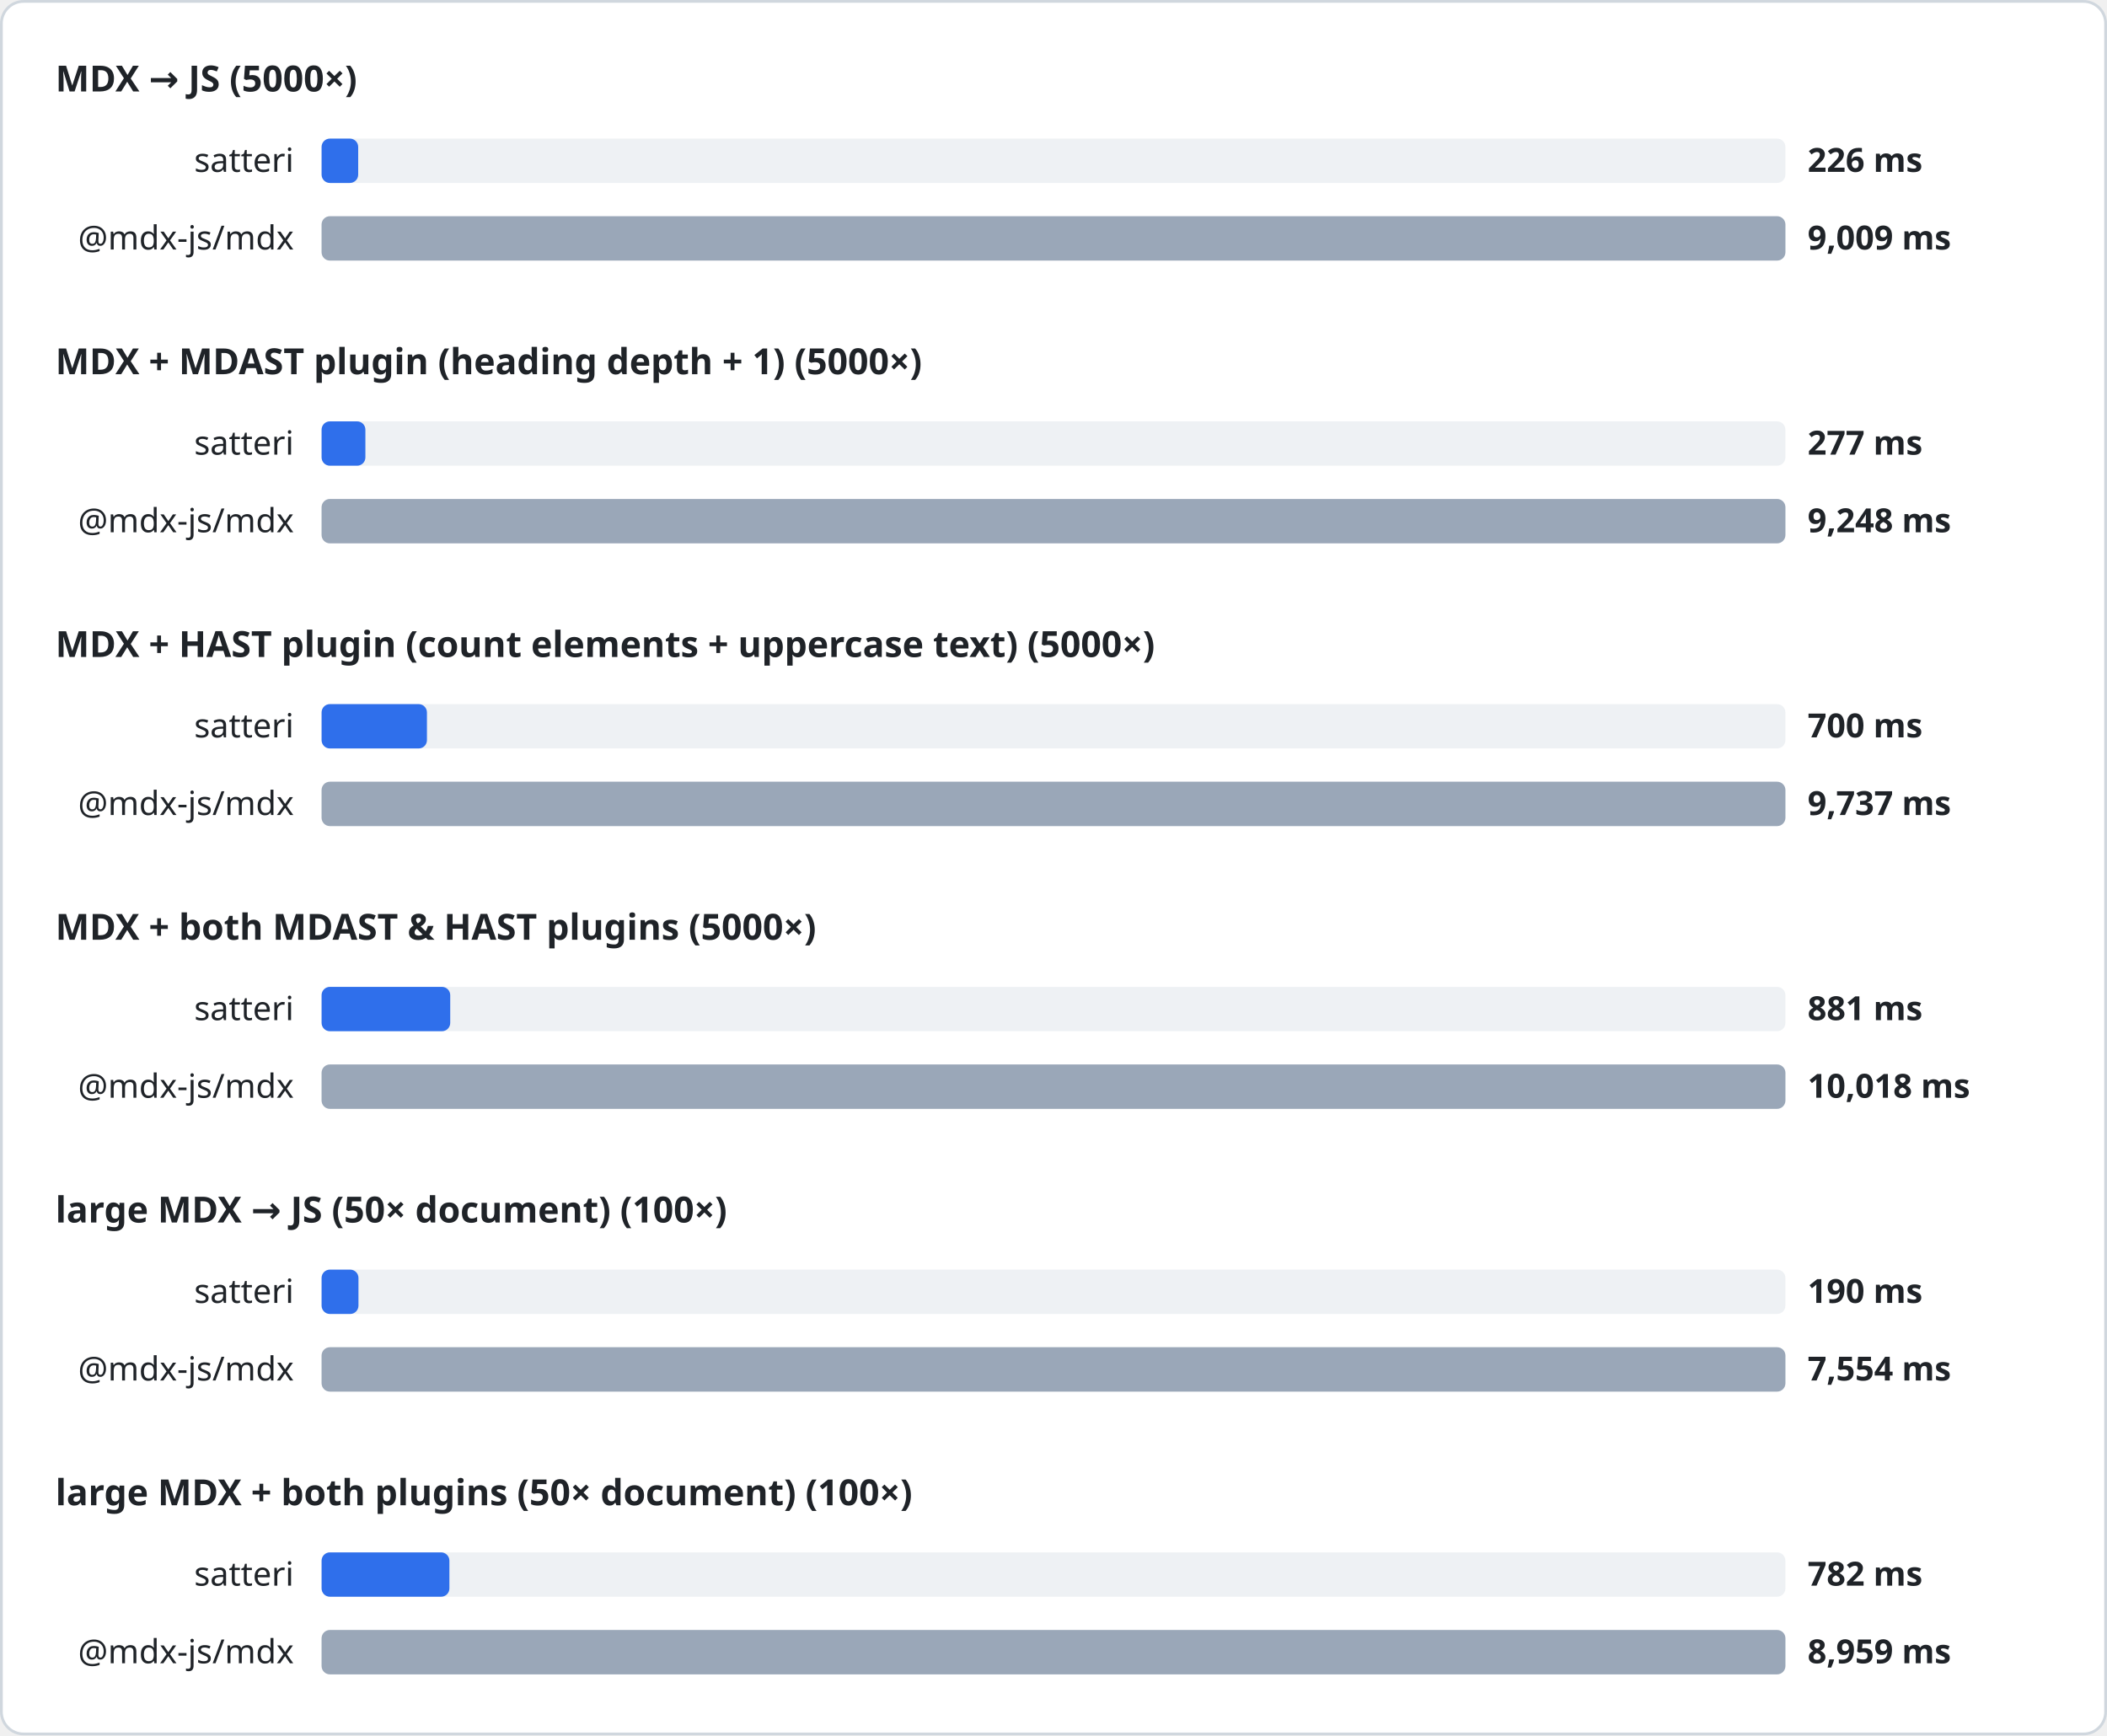
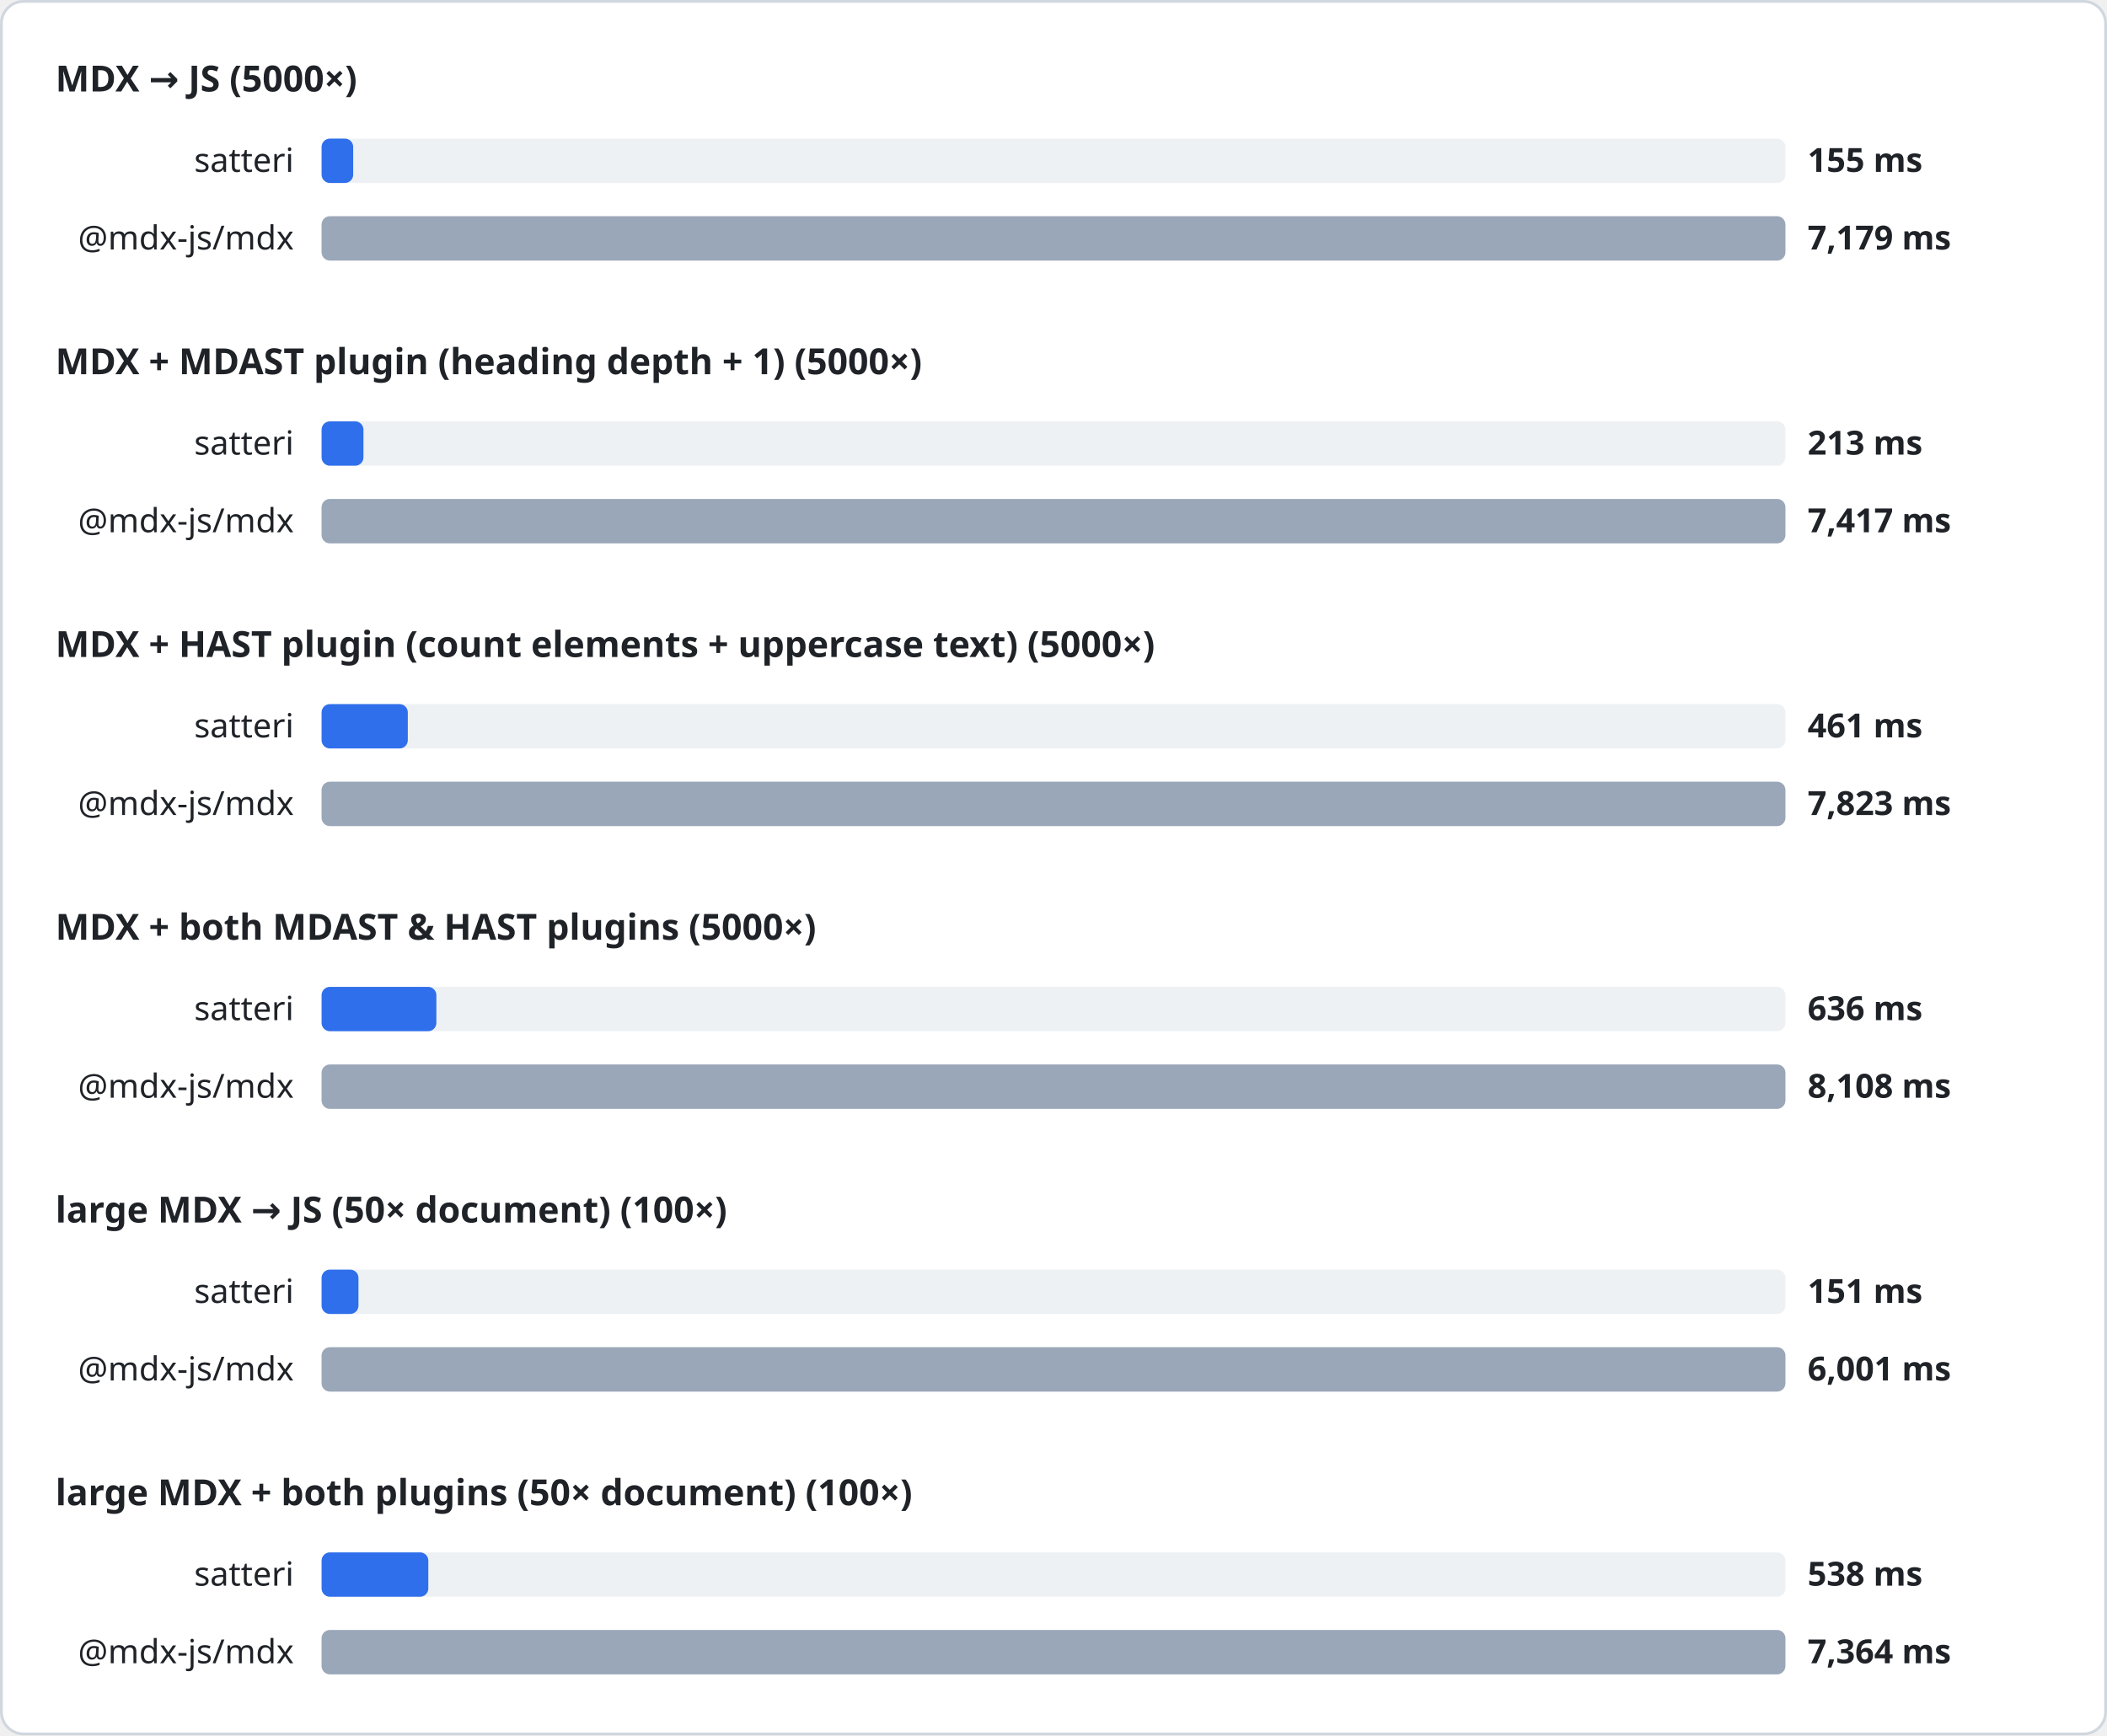
<svg xmlns="http://www.w3.org/2000/svg" width="760" height="626" viewBox="0 0 760 626" font-family="system-ui, sans-serif">
  <style>
.heading{font-size:13px;font-weight:600;fill:#1f2328}
.label{font-size:12px;fill:#1f2328}
.value{font-size:12px;font-weight:600;fill:#1f2328}
.track{fill:#eef1f4}
</style>
  <rect x="0.5" y="0.5" width="759" height="625" rx="8" fill="#ffffff" stroke="#d0d7de" />
  <text x="20" y="33" class="heading">MDX → JS (5000×)</text>
  <text x="106" y="62" class="label" text-anchor="end">satteri</text>
  <rect x="116" y="50" width="528" height="16" rx="3" class="track" />
-   <rect x="116" y="50" width="13.2" height="16" rx="3" fill="#2f6feb" />
-   <text x="652" y="62" class="value">226 ms</text>
+   <rect x="116" y="50" width="11.4" height="16" rx="3" fill="#2f6feb" />
+   <text x="652" y="62" class="value">155 ms</text>
  <text x="106" y="90" class="label" text-anchor="end">@mdx-js/mdx</text>
  <rect x="116" y="78" width="528" height="16" rx="3" class="track" />
  <rect x="116" y="78" width="528.0" height="16" rx="3" fill="#9aa7b8" />
-   <text x="652" y="90" class="value">9,009 ms</text>
+   <text x="652" y="90" class="value">7,179 ms</text>
  <text x="20" y="135" class="heading">MDX + MDAST plugin (heading depth + 1) (5000×)</text>
  <text x="106" y="164" class="label" text-anchor="end">satteri</text>
  <rect x="116" y="152" width="528" height="16" rx="3" class="track" />
-   <rect x="116" y="152" width="15.8" height="16" rx="3" fill="#2f6feb" />
-   <text x="652" y="164" class="value">277 ms</text>
+   <rect x="116" y="152" width="15.1" height="16" rx="3" fill="#2f6feb" />
+   <text x="652" y="164" class="value">213 ms</text>
  <text x="106" y="192" class="label" text-anchor="end">@mdx-js/mdx</text>
  <rect x="116" y="180" width="528" height="16" rx="3" class="track" />
  <rect x="116" y="180" width="528.0" height="16" rx="3" fill="#9aa7b8" />
-   <text x="652" y="192" class="value">9,248 ms</text>
+   <text x="652" y="192" class="value">7,417 ms</text>
  <text x="20" y="237" class="heading">MDX + HAST plugin (count elements + uppercase text) (5000×)</text>
  <text x="106" y="266" class="label" text-anchor="end">satteri</text>
  <rect x="116" y="254" width="528" height="16" rx="3" class="track" />
-   <rect x="116" y="254" width="38.0" height="16" rx="3" fill="#2f6feb" />
-   <text x="652" y="266" class="value">700 ms</text>
+   <rect x="116" y="254" width="31.1" height="16" rx="3" fill="#2f6feb" />
+   <text x="652" y="266" class="value">461 ms</text>
  <text x="106" y="294" class="label" text-anchor="end">@mdx-js/mdx</text>
  <rect x="116" y="282" width="528" height="16" rx="3" class="track" />
  <rect x="116" y="282" width="528.0" height="16" rx="3" fill="#9aa7b8" />
-   <text x="652" y="294" class="value">9,737 ms</text>
+   <text x="652" y="294" class="value">7,823 ms</text>
  <text x="20" y="339" class="heading">MDX + both MDAST &amp; HAST plugins (5000×)</text>
  <text x="106" y="368" class="label" text-anchor="end">satteri</text>
  <rect x="116" y="356" width="528" height="16" rx="3" class="track" />
-   <rect x="116" y="356" width="46.4" height="16" rx="3" fill="#2f6feb" />
-   <text x="652" y="368" class="value">881 ms</text>
+   <rect x="116" y="356" width="41.4" height="16" rx="3" fill="#2f6feb" />
+   <text x="652" y="368" class="value">636 ms</text>
  <text x="106" y="396" class="label" text-anchor="end">@mdx-js/mdx</text>
  <rect x="116" y="384" width="528" height="16" rx="3" class="track" />
  <rect x="116" y="384" width="528.0" height="16" rx="3" fill="#9aa7b8" />
-   <text x="652" y="396" class="value">10,018 ms</text>
+   <text x="652" y="396" class="value">8,108 ms</text>
  <text x="20" y="441" class="heading">large MDX → JS (50× document) (100×)</text>
  <text x="106" y="470" class="label" text-anchor="end">satteri</text>
  <rect x="116" y="458" width="528" height="16" rx="3" class="track" />
  <rect x="116" y="458" width="13.3" height="16" rx="3" fill="#2f6feb" />
-   <text x="652" y="470" class="value">190 ms</text>
+   <text x="652" y="470" class="value">151 ms</text>
  <text x="106" y="498" class="label" text-anchor="end">@mdx-js/mdx</text>
  <rect x="116" y="486" width="528" height="16" rx="3" class="track" />
  <rect x="116" y="486" width="528.0" height="16" rx="3" fill="#9aa7b8" />
-   <text x="652" y="498" class="value">7,554 ms</text>
+   <text x="652" y="498" class="value">6,001 ms</text>
  <text x="20" y="543" class="heading">large MDX + both plugins (50× document) (100×)</text>
  <text x="106" y="572" class="label" text-anchor="end">satteri</text>
  <rect x="116" y="560" width="528" height="16" rx="3" class="track" />
-   <rect x="116" y="560" width="46.1" height="16" rx="3" fill="#2f6feb" />
-   <text x="652" y="572" class="value">782 ms</text>
+   <rect x="116" y="560" width="38.5" height="16" rx="3" fill="#2f6feb" />
+   <text x="652" y="572" class="value">538 ms</text>
  <text x="106" y="600" class="label" text-anchor="end">@mdx-js/mdx</text>
  <rect x="116" y="588" width="528" height="16" rx="3" class="track" />
  <rect x="116" y="588" width="528.0" height="16" rx="3" fill="#9aa7b8" />
-   <text x="652" y="600" class="value">8,959 ms</text>
+   <text x="652" y="600" class="value">7,364 ms</text>
</svg>
